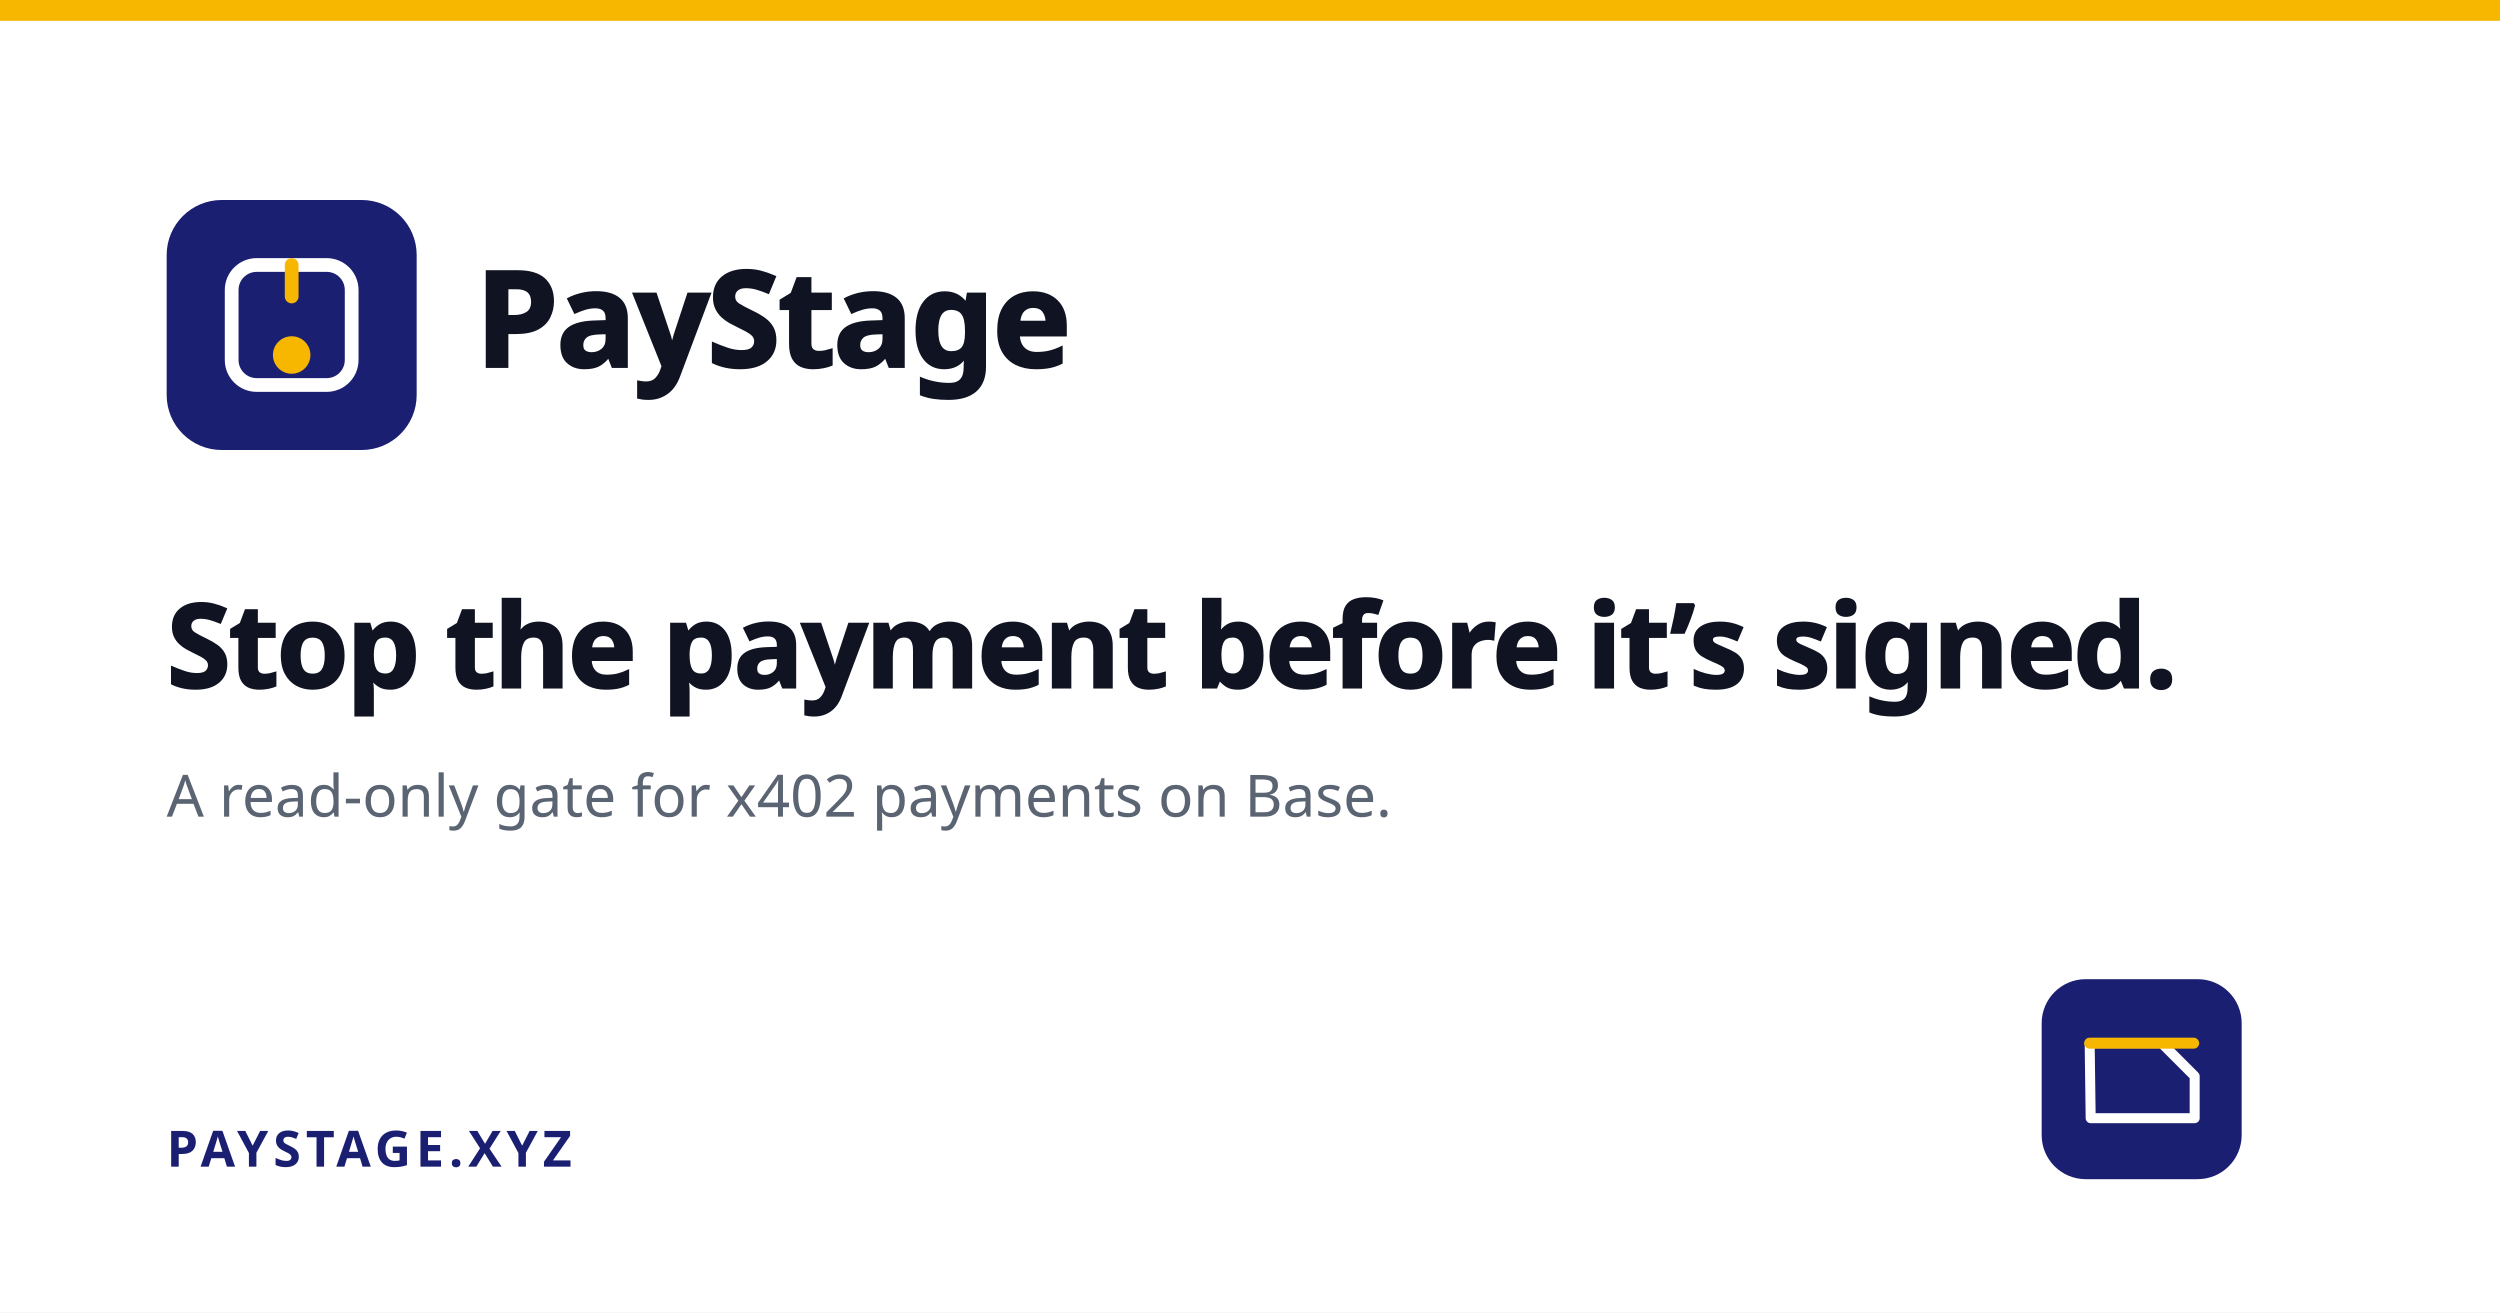
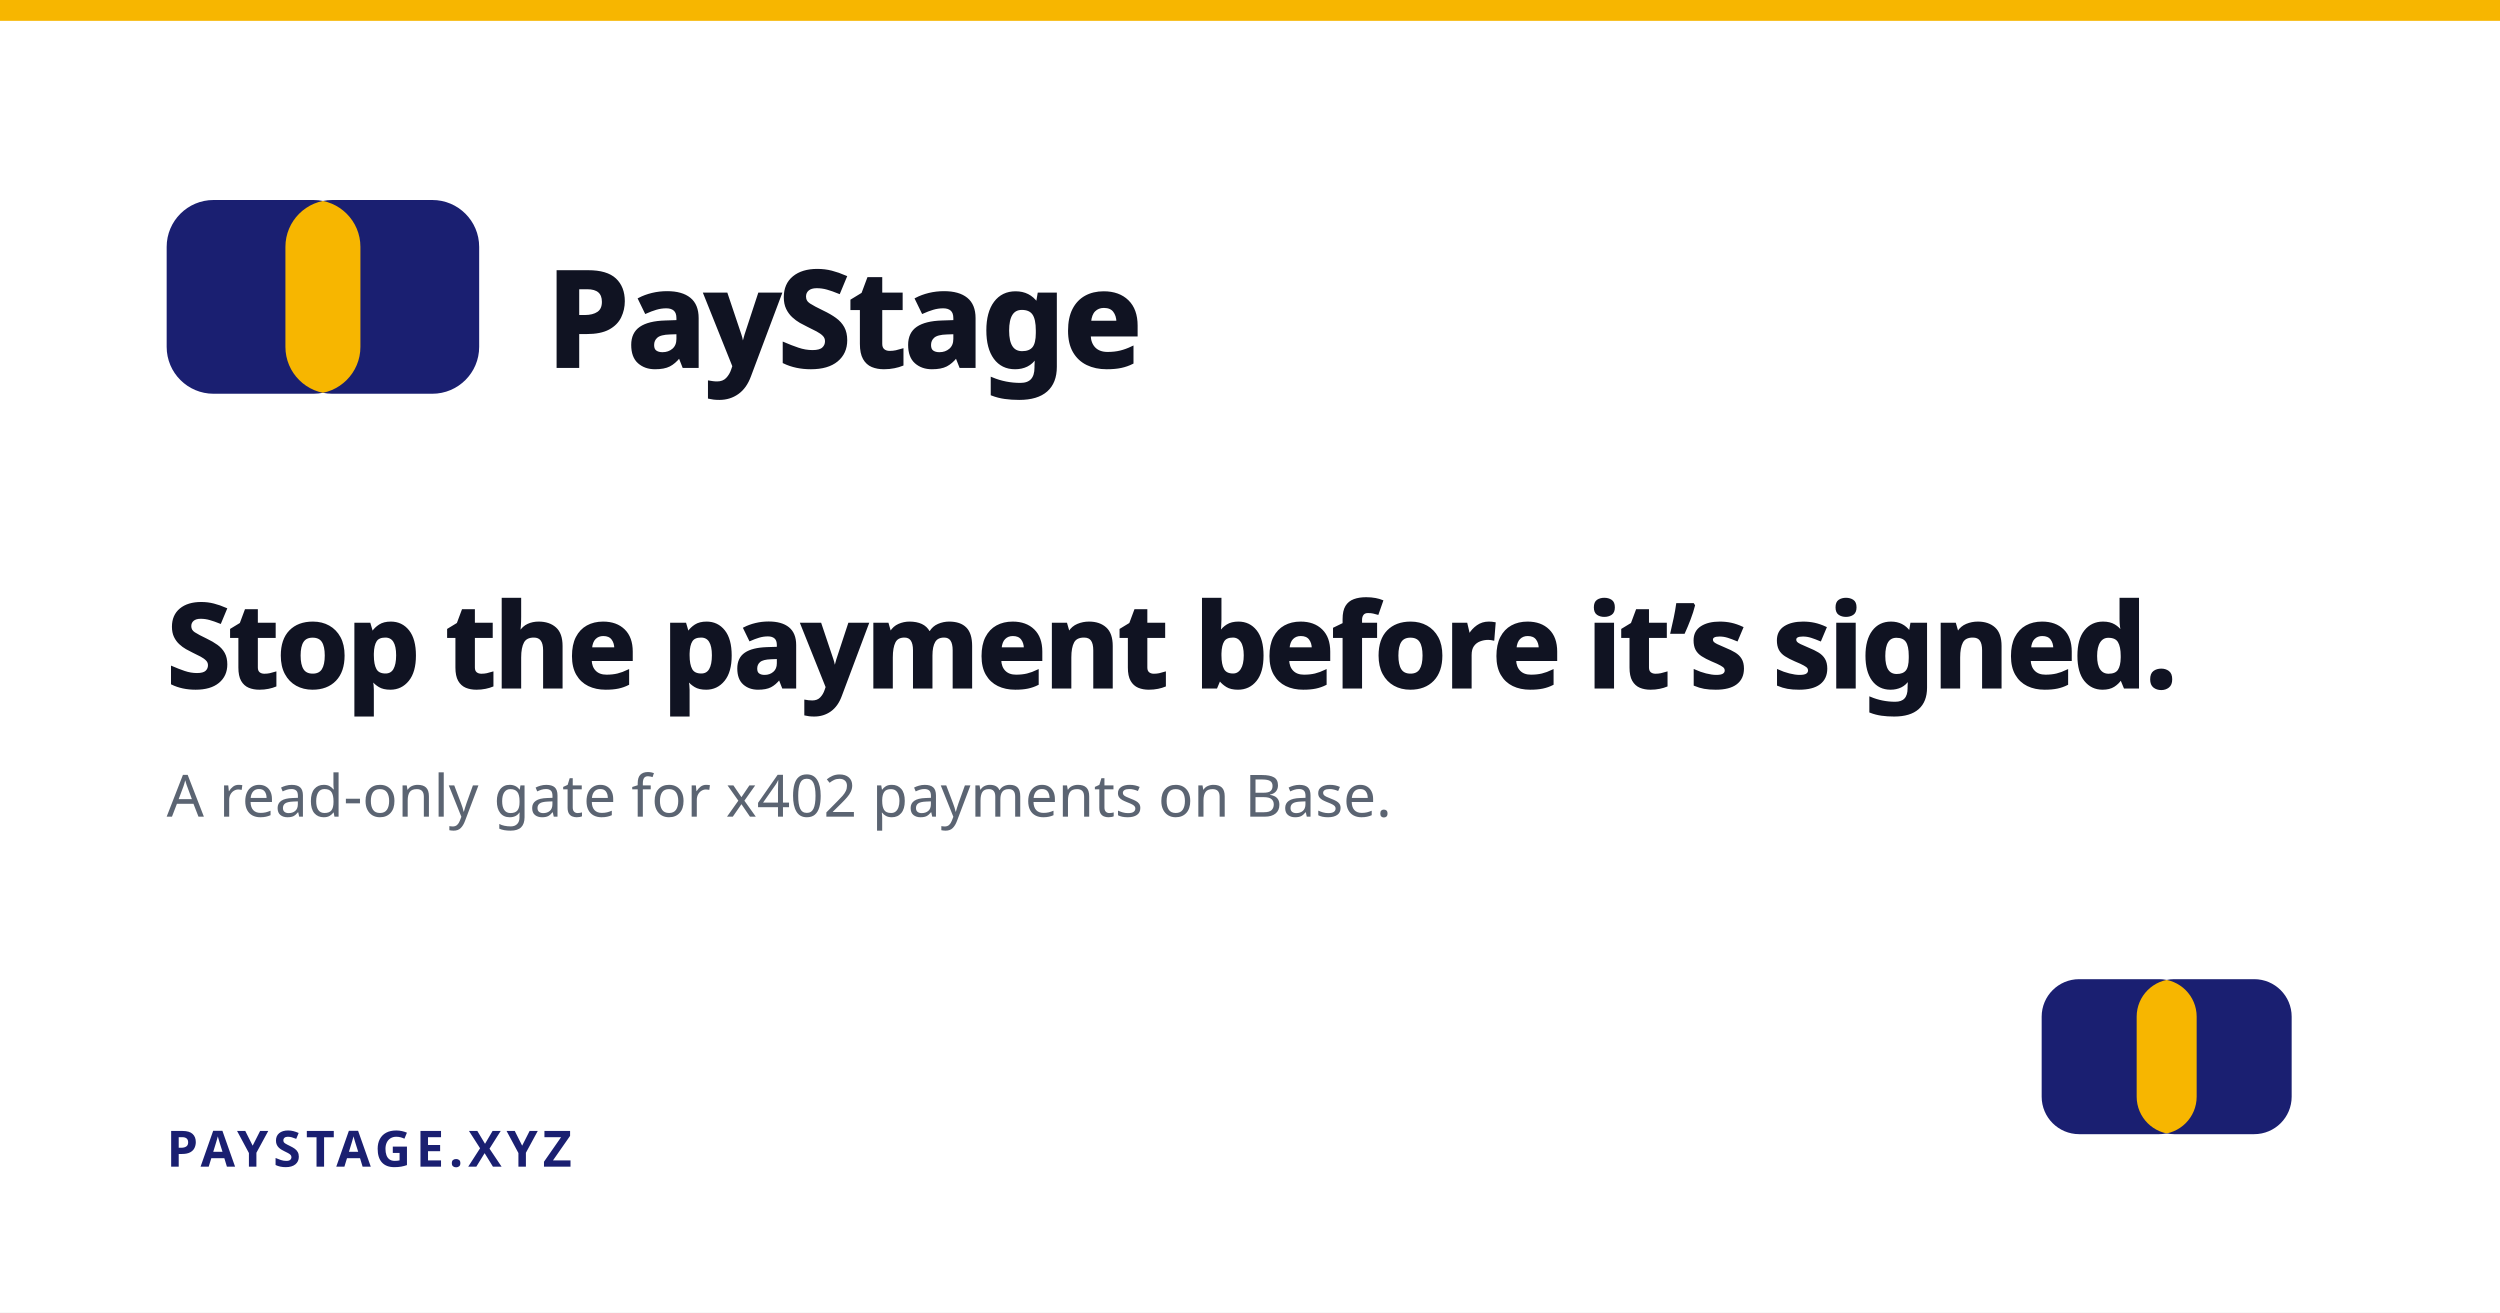
<svg xmlns="http://www.w3.org/2000/svg" width="1200" height="630" viewBox="0 0 1200 630">
  <rect width="1200" height="630" fill="#FFFFFF" />
  <rect x="0" y="0" width="1200" height="10" fill="#F7B600" />
  <g transform="translate(80 96)">
-     <rect width="120" height="120" rx="26.4" fill="#1A1F71" />
-     <rect x="31.2" y="31.2" width="57.6" height="57.6" rx="12" fill="none" stroke="#FFFFFF" stroke-width="6.6" />
-     <path d="M60 31.2 v15.12" stroke="#F7B600" stroke-width="6.6" stroke-linecap="round" />
-     <circle cx="60" cy="74.4" r="9" fill="#F7B600" />
+     <g transform="translate(0 0) scale(1.5)">
+       <defs>
+         <clipPath id="venn-a">
+           <rect x="0" y="0" width="62" height="62" rx="15" />
+         </clipPath>
+       </defs>
+       <rect data-plate="A" x="0" y="0" width="62" height="62" rx="15" fill="#1A1F71" />
+       <rect data-plate="B" x="38" y="0" width="62" height="62" rx="15" fill="#1A1F71" />
+       <g clip-path="url(#venn-a)">
+         <rect data-lens="1" x="38" y="0" width="62" height="62" rx="15" fill="#F7B600" />
+       </g>
+     </g>
  </g>
-   <text x="228" y="176" font-family="Noto Sans, -apple-system, Helvetica Neue, Arial, sans-serif" font-size="64" font-weight="700" letter-spacing="-1.3" fill="#101322" stroke="#101322" stroke-width="1.2">PayStage</text>
+   <text x="262" y="176" font-family="Noto Sans, -apple-system, Helvetica Neue, Arial, sans-serif" font-size="64" font-weight="700" letter-spacing="-1.3" fill="#101322" stroke="#101322" stroke-width="1.2">PayStage</text>
  <text x="80" y="330" font-family="Noto Sans, -apple-system, Helvetica Neue, Arial, sans-serif" font-size="56" font-weight="700" letter-spacing="-1.2" fill="#101322" stroke="#101322" stroke-width="1">Stop the payment before it’s signed.</text>
  <text x="80" y="392" font-family="Noto Sans, -apple-system, Helvetica Neue, Arial, sans-serif" font-size="28" font-weight="500" fill="#5B6472">A read-only gate for x402 payments on Base.</text>
  <text x="80" y="560" font-family="Noto Sans, -apple-system, Helvetica Neue, Arial, sans-serif" font-size="24" font-weight="600" letter-spacing="2.4" fill="#1A1F71">PAYSTAGE.XYZ</text>
  <g transform="translate(980 470)">
-     <rect width="96" height="96" rx="21.12" fill="#1A1F71" />
-     <path d="M23.04 30.72 h34.56 l15.84 15.84 v20.16 h-49.92 z" fill="none" stroke="#FFFFFF" stroke-width="4.8" stroke-linejoin="round" />
-     <path d="M23.04 30.72 h49.92" stroke="#F7B600" stroke-width="5.28" stroke-linecap="round" />
+     <g transform="translate(0 0) scale(1.2)">
+       <defs>
+         <clipPath id="venn-a">
+           <rect x="0" y="0" width="62" height="62" rx="15" />
+         </clipPath>
+       </defs>
+       <rect data-plate="A" x="0" y="0" width="62" height="62" rx="15" fill="#1A1F71" />
+       <rect data-plate="B" x="38" y="0" width="62" height="62" rx="15" fill="#1A1F71" />
+       <g clip-path="url(#venn-a)">
+         <rect data-lens="1" x="38" y="0" width="62" height="62" rx="15" fill="#F7B600" />
+       </g>
+     </g>
  </g>
</svg>
